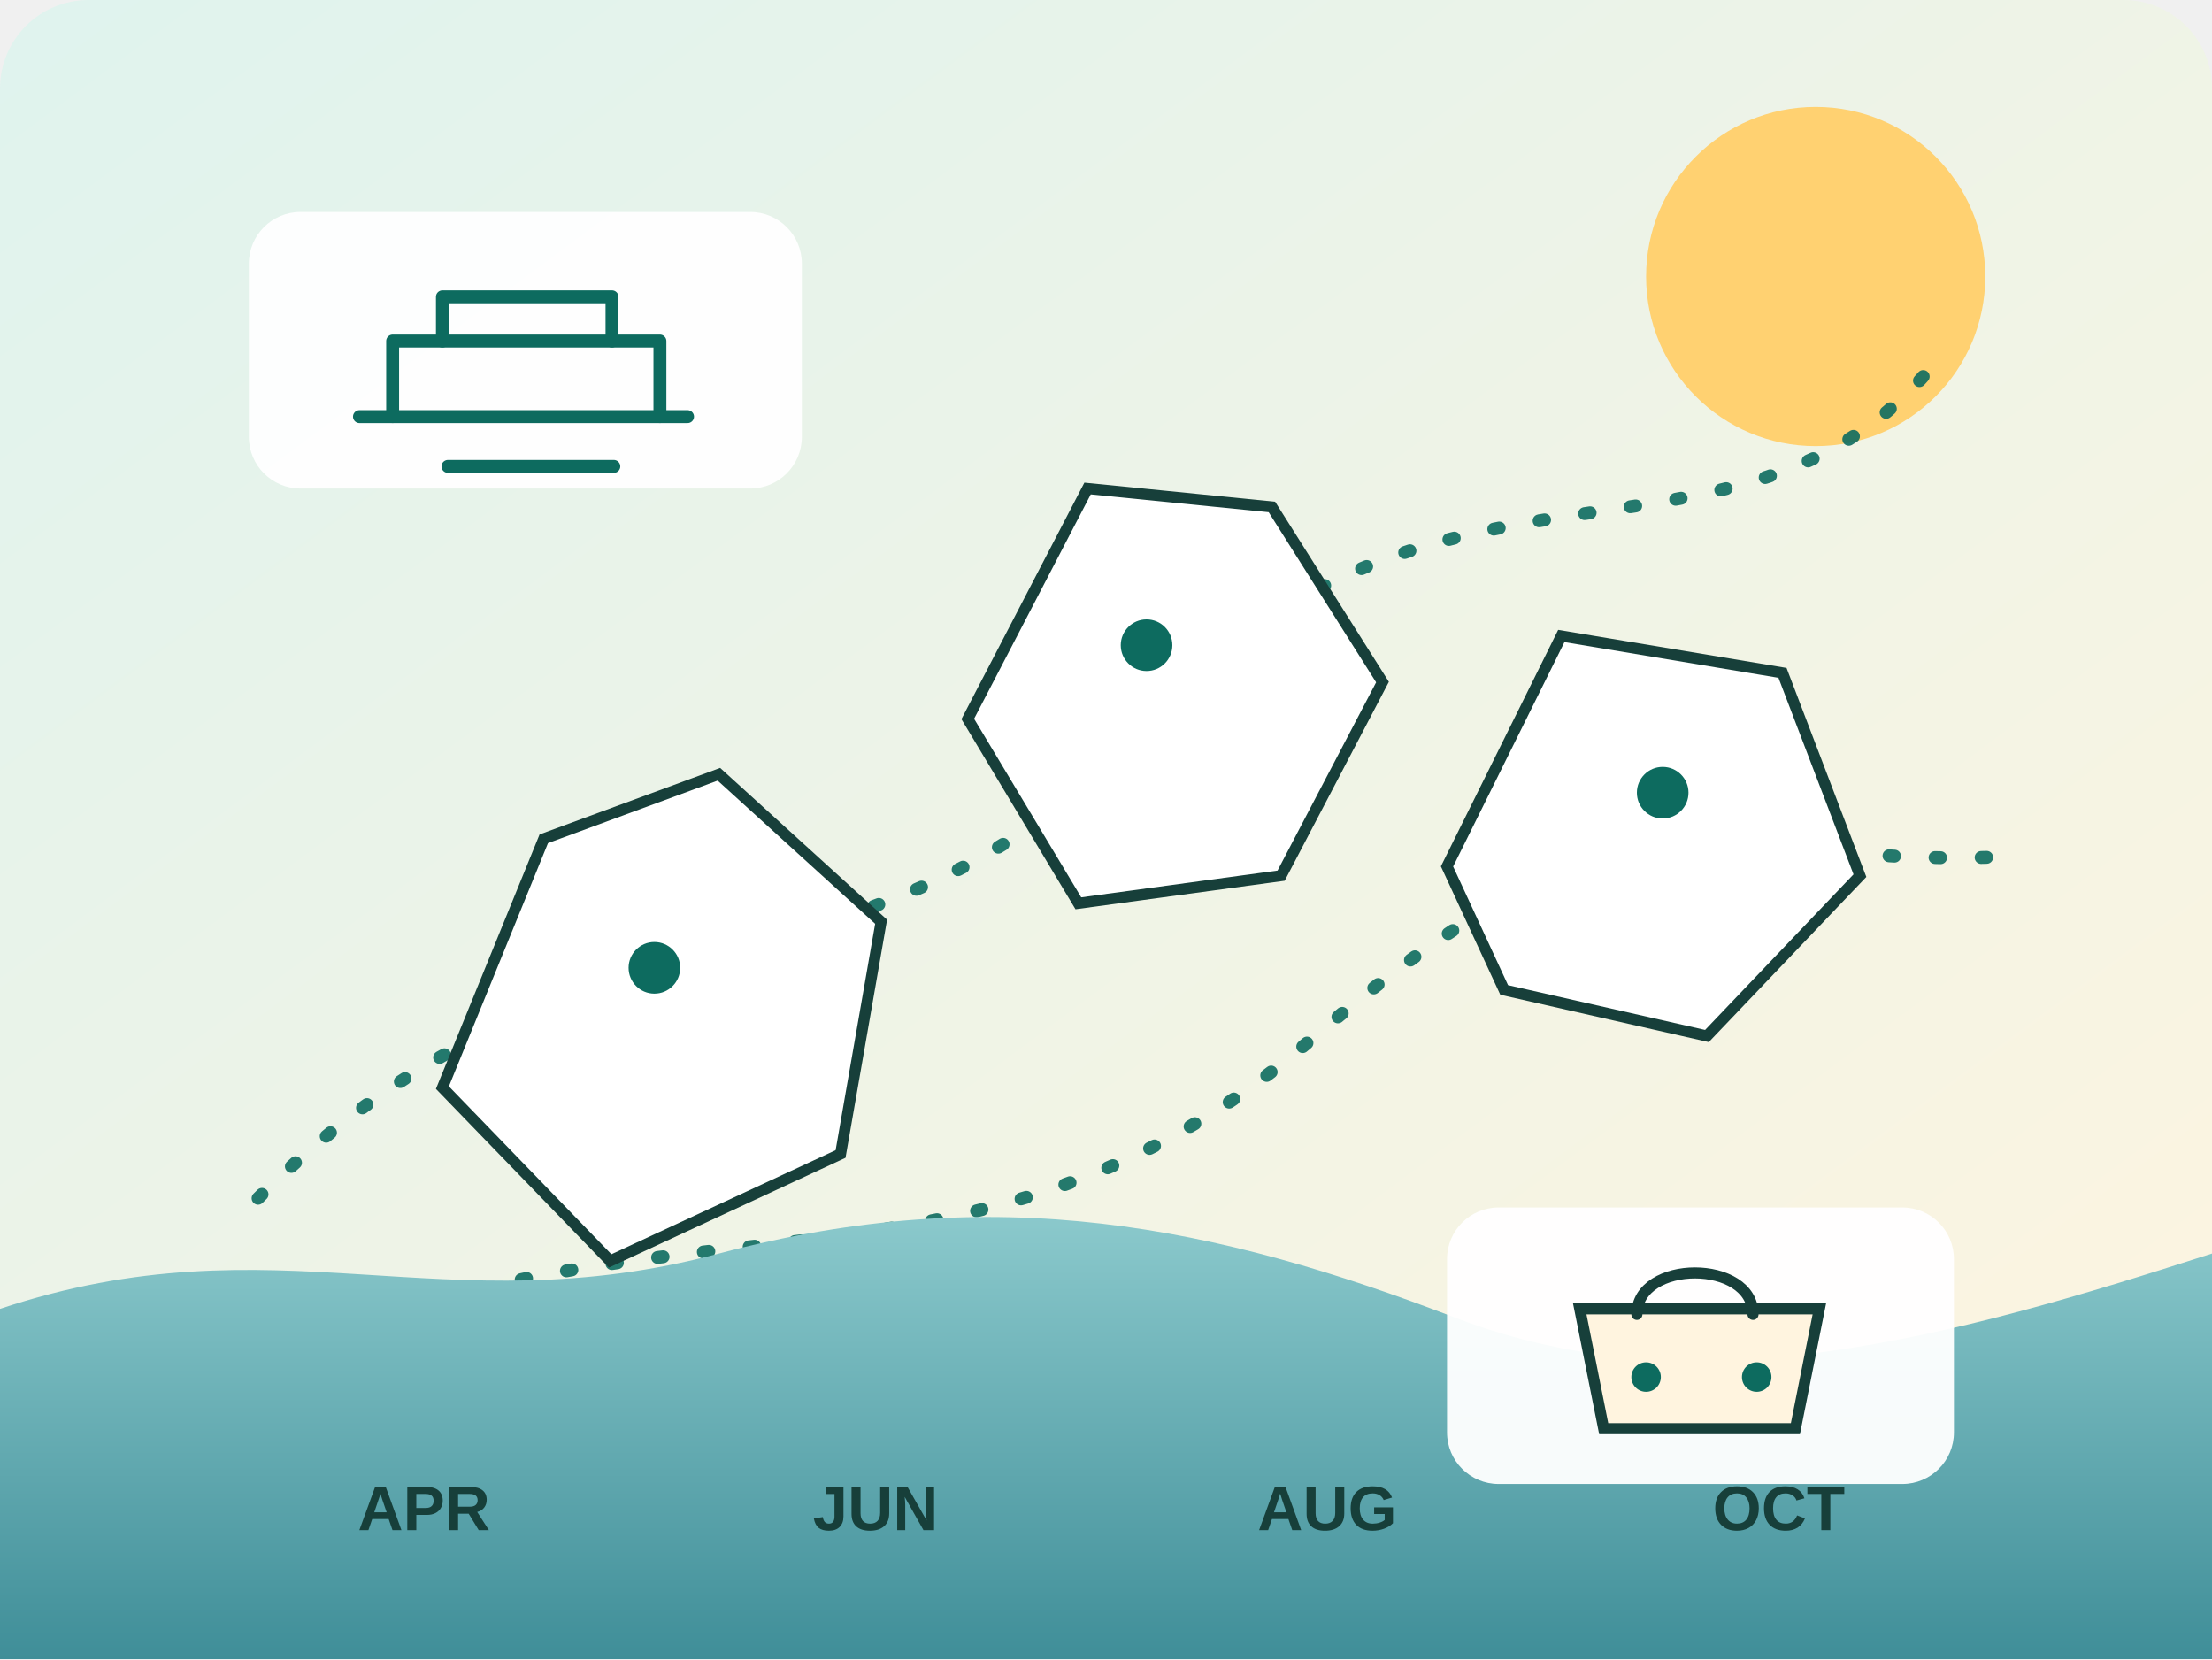
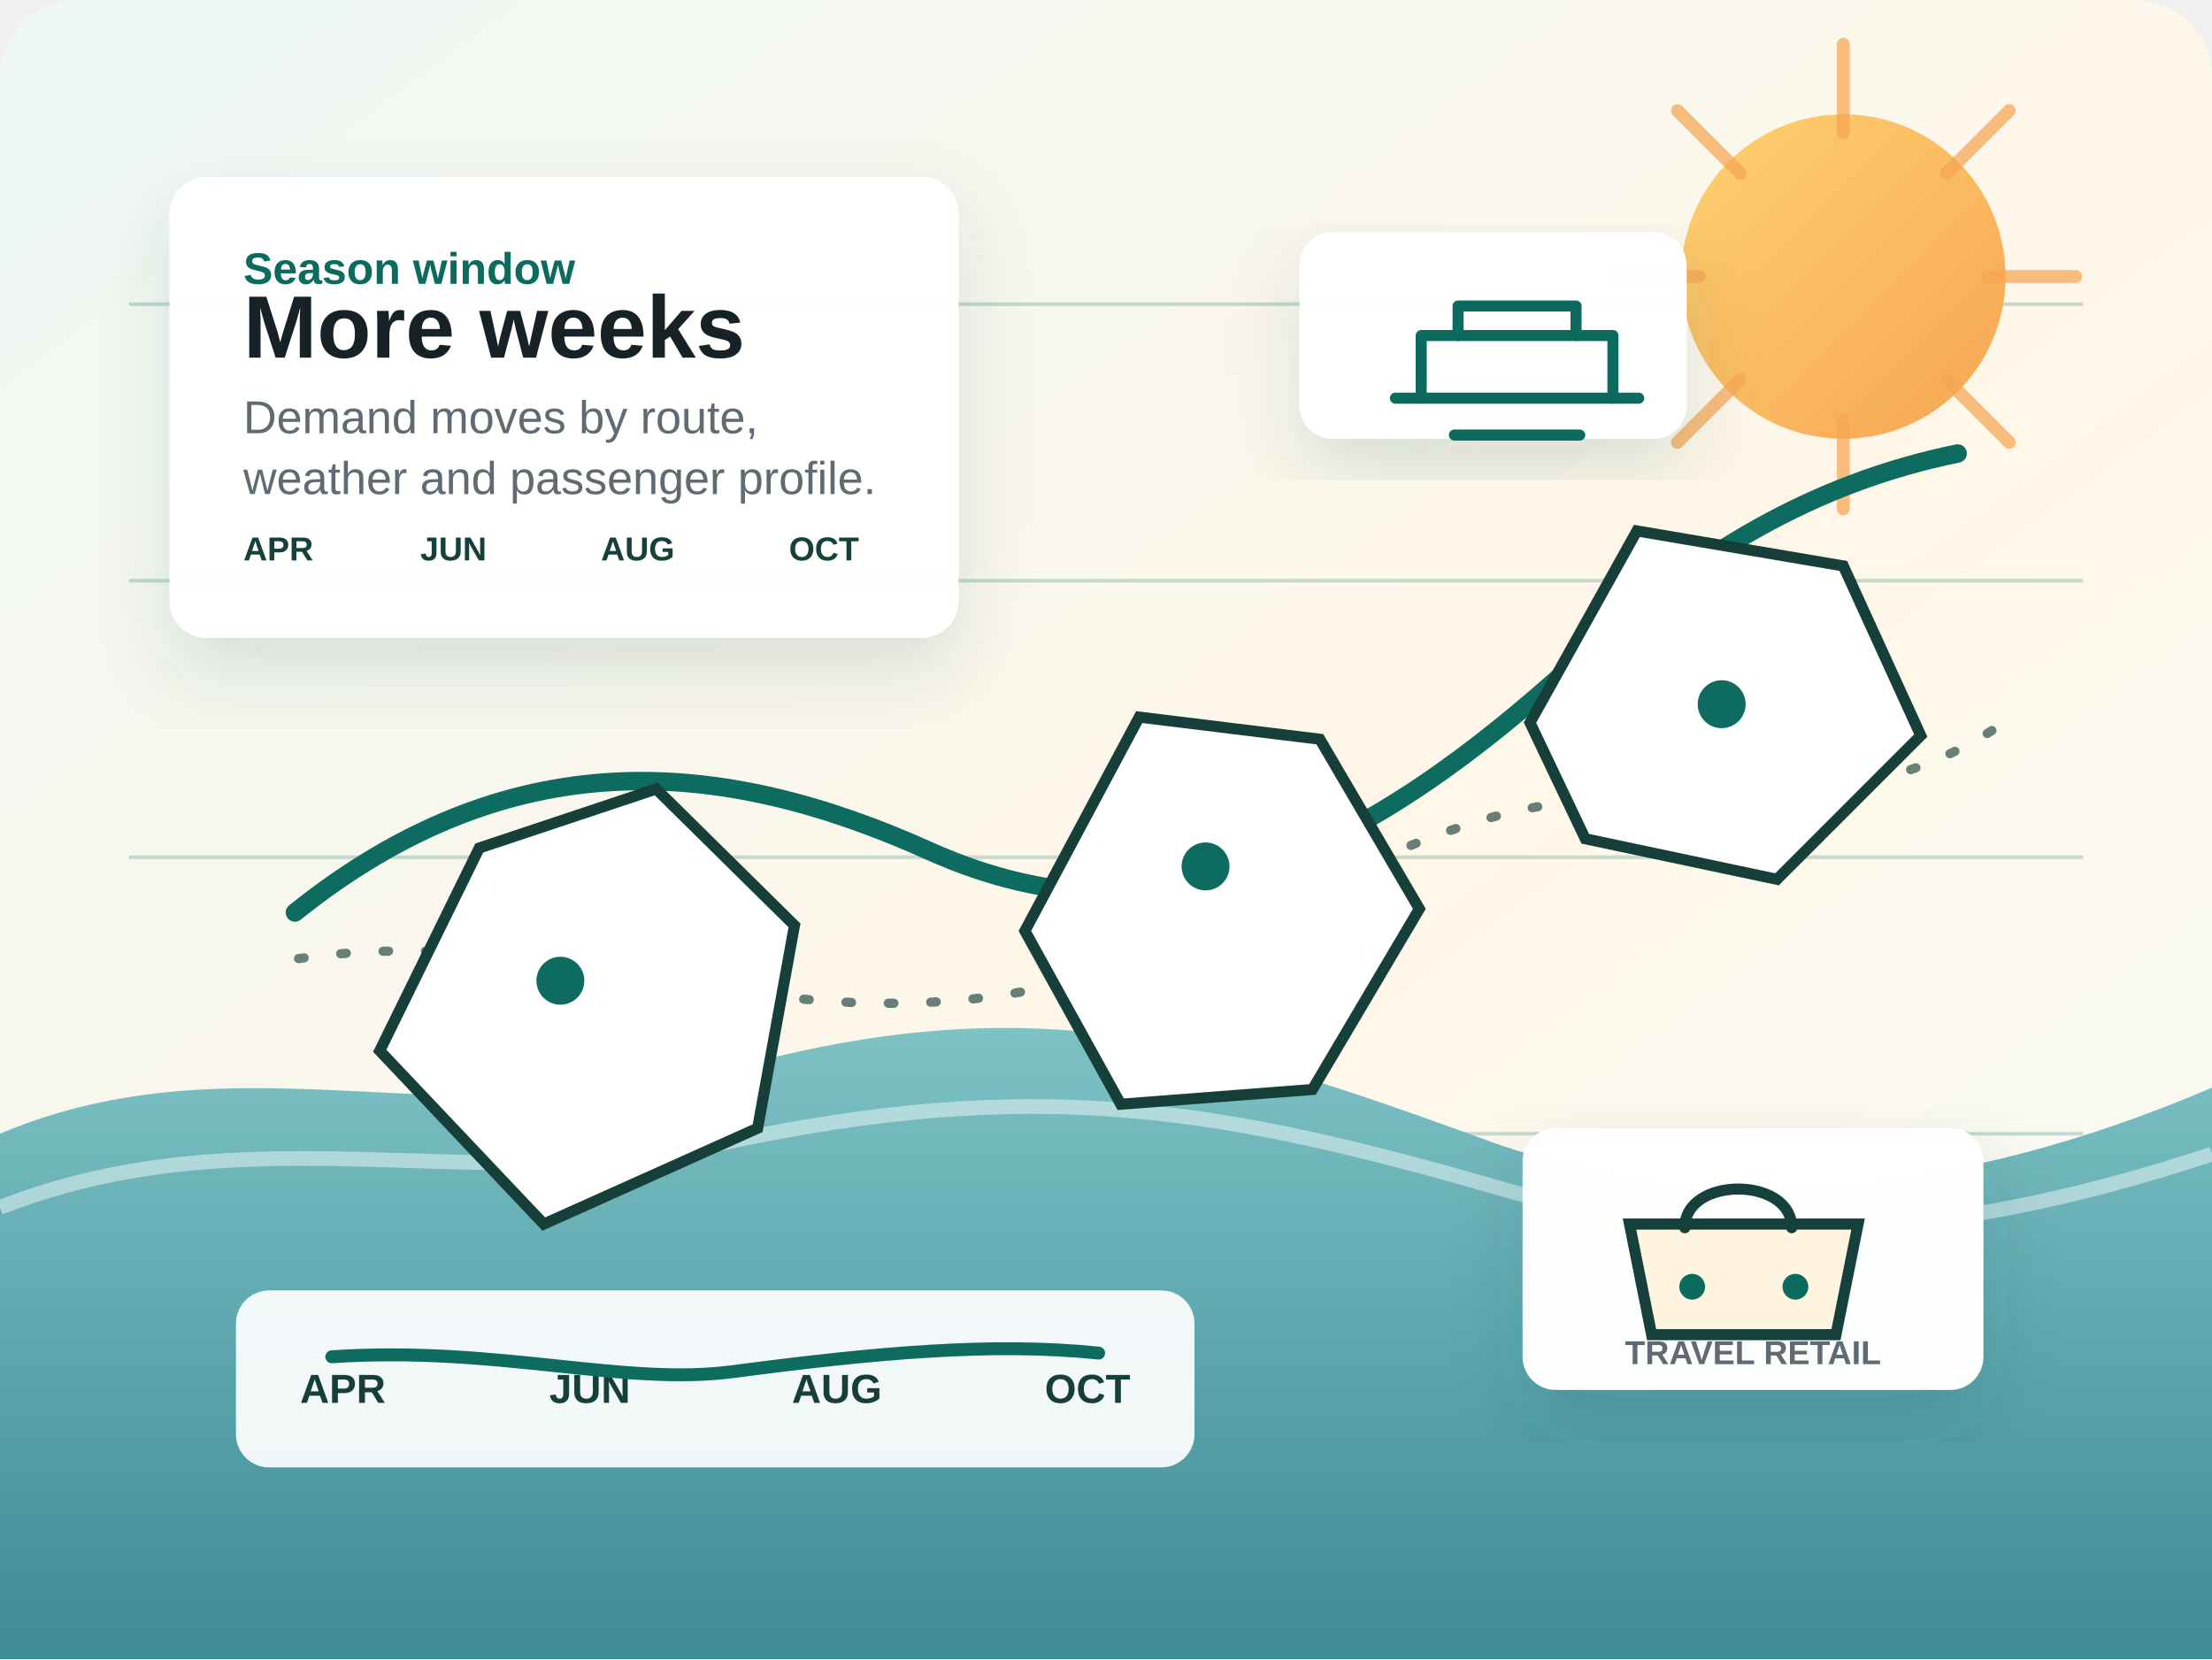
- <svg xmlns="http://www.w3.org/2000/svg" viewBox="0 0 1200 900" role="img" aria-labelledby="t d">
+ <svg xmlns="http://www.w3.org/2000/svg" viewBox="0 0 1200 900" role="img" aria-labelledby="title desc">
  <defs>
-     <linearGradient id="bg" x1="0" y1="0" x2="1" y2="1">
-       <stop stop-color="#dff3ee" />
-       <stop offset="1" stop-color="#fff4df" />
+     <linearGradient id="sky" x1="0" y1="0" x2="1" y2="1">
+       <stop stop-color="#eef8f5" />
+       <stop offset=".58" stop-color="#fff7e8" />
+       <stop offset="1" stop-color="#f5fbfa" />
    </linearGradient>
    <linearGradient id="sea" x1="0" y1="0" x2="0" y2="1">
-       <stop stop-color="#8bc9cc" />
-       <stop offset="1" stop-color="#3f8e98" />
+       <stop stop-color="#7dc2c5" />
+       <stop offset="1" stop-color="#3d8b96" />
    </linearGradient>
+     <linearGradient id="heat" x1="0" y1="0" x2="1" y2="1">
+       <stop stop-color="#ffd171" />
+       <stop offset="1" stop-color="#f6a552" />
+     </linearGradient>
+     <filter id="softShadow" x="-20%" y="-20%" width="140%" height="140%">
+       <feDropShadow dx="0" dy="18" stdDeviation="20" flood-color="#173f3a" flood-opacity=".14" />
+     </filter>
  </defs>
-   <rect width="1200" height="900" rx="48" fill="url(#bg)" />
-   <circle cx="985" cy="150" r="92" fill="#ffd171" />
-   <g opacity=".9" fill="none" stroke="#0d6b5f" stroke-width="7" stroke-linecap="round">
-     <path d="M140 650C320 470 470 560 625 390S950 330 1055 190" stroke-dasharray="3 22" />
-     <path d="M165 735C350 640 530 720 710 565S925 470 1080 465" stroke-dasharray="3 22" />
+   <rect width="1200" height="900" rx="42" fill="url(#sky)" />
+   <g opacity=".22" fill="none" stroke="#0d6b5f" stroke-width="2">
+     <path d="M70 165h1060" />
+     <path d="M70 315h1060" />
+     <path d="M70 465h1060" />
+     <path d="M70 615h1060" />
  </g>
-   <path d="M0 710C150 660 240 720 390 680s270-15 400 35 270 10 410-35v220H0Z" fill="url(#sea)" />
-   <g fill="#fff" stroke="#173f3a" stroke-width="6">
-     <path d="M240 590l55-135 95-35 88 80-22 126-125 58z" />
-     <path d="M525 390l65-125 100 10 60 95-55 105-110 15z" />
-     <path d="M785 470l62-125 120 20 42 110-83 87-110-25z" />
+   <circle cx="1000" cy="150" r="88" fill="url(#heat)" />
+   <g fill="none" stroke="#f6a552" stroke-width="7" stroke-linecap="round" opacity=".72">
+     <path d="M1000 24v48" />
+     <path d="M1000 228v48" />
+     <path d="M874 150h48" />
+     <path d="M1078 150h48" />
+     <path d="M910 60l34 34" />
+     <path d="M1056 206l34 34" />
+     <path d="M1090 60l-34 34" />
+     <path d="M944 206l-34 34" />
+   </g>
+   <path d="M0 615C130 560 250 620 395 580C560 534 660 565 805 618C925 662 1060 650 1200 590V900H0Z" fill="url(#sea)" />
+   <path d="M0 655C135 602 260 650 392 620C560 584 660 600 815 645C930 678 1050 676 1200 626" fill="none" stroke="#ffffff" stroke-width="8" opacity=".45" />
+   <g filter="url(#softShadow)">
+     <rect x="92" y="96" width="428" height="250" rx="20" fill="#ffffff" opacity=".96" />
+     <text x="132" y="154" fill="#0d6b5f" font-family="Arial, sans-serif" font-size="24" font-weight="700">Season window</text>
+     <text x="132" y="194" fill="#172026" font-family="Arial, sans-serif" font-size="48" font-weight="800">More weeks</text>
+     <text x="132" y="235" fill="#5f6b72" font-family="Arial, sans-serif" font-size="25">Demand moves by route,</text>
+     <text x="132" y="268" fill="#5f6b72" font-family="Arial, sans-serif" font-size="25">weather and passenger profile.</text>
+     <g transform="translate(132 304)" fill="#173f3a" font-family="Arial, sans-serif" font-size="18" font-weight="700">
+       <text x="0" y="0">APR</text>
+       <text x="96" y="0">JUN</text>
+       <text x="194" y="0">AUG</text>
+       <text x="296" y="0">OCT</text>
+     </g>
+   </g>
+   <g fill="none" stroke-linecap="round" stroke-linejoin="round">
+     <path d="M160 495C276 402 390 410 505 462C635 520 746 458 854 360C920 300 984 262 1062 246" stroke="#0d6b5f" stroke-width="10" />
+     <path d="M162 520C286 502 380 548 496 544C642 540 728 458 832 438C930 420 1005 450 1090 390" stroke="#173f3a" stroke-width="5" stroke-dasharray="3 20" opacity=".65" />
+   </g>
+   <g fill="#ffffff" stroke="#173f3a" stroke-width="6">
+     <path d="M206 570l54-110 96-32 75 74-20 110-116 52z" />
+     <path d="M556 505l62-116 98 12 54 92-58 98-104 8z" />
+     <path d="M830 392l58-104 112 19 42 92-78 78-104-22z" />
  </g>
  <g fill="#0d6b5f">
-     <circle cx="355" cy="525" r="14" />
-     <circle cx="622" cy="350" r="14" />
-     <circle cx="902" cy="430" r="14" />
+     <circle cx="304" cy="532" r="13" />
+     <circle cx="654" cy="470" r="13" />
+     <circle cx="934" cy="382" r="13" />
  </g>
-   <g transform="translate(135 115)">
-     <rect width="300" height="150" rx="28" fill="#fff" opacity=".94" />
-     <g transform="translate(38 28)" fill="none" stroke="#0d6b5f" stroke-width="7" stroke-linecap="round" stroke-linejoin="round">
-       <path d="M22 83h178" />
-       <path d="M40 83V42h145v41" />
-       <path d="M67 42V18h92v24" />
-       <path d="M70 110h90" />
+   <g transform="translate(705 126)" filter="url(#softShadow)">
+     <rect width="210" height="112" rx="18" fill="#ffffff" opacity=".98" />
+     <g transform="translate(34 28)" fill="none" stroke="#0d6b5f" stroke-width="6" stroke-linecap="round" stroke-linejoin="round">
+       <path d="M18 62h132" />
+       <path d="M32 62V28h104v34" />
+       <path d="M52 28V12h64v16" />
+       <path d="M50 82h68" />
    </g>
  </g>
-   <g transform="translate(785 655)">
-     <rect width="275" height="150" rx="28" fill="#fff" opacity=".95" />
-     <path d="M72 55h130l-13 65H85z" fill="#fff4df" stroke="#173f3a" stroke-width="6" />
-     <path d="M103 58c0-30 63-30 63 0" fill="none" stroke="#173f3a" stroke-width="6" stroke-linecap="round" />
-     <circle cx="108" cy="92" r="8" fill="#0d6b5f" />
-     <circle cx="168" cy="92" r="8" fill="#0d6b5f" />
+   <g transform="translate(826 612)" filter="url(#softShadow)">
+     <rect width="250" height="142" rx="18" fill="#ffffff" opacity=".98" />
+     <path d="M58 52h124l-12 60H70z" fill="#fff4df" stroke="#173f3a" stroke-width="6" />
+     <path d="M88 54c0-28 58-28 58 0" fill="none" stroke="#173f3a" stroke-width="6" stroke-linecap="round" />
+     <circle cx="92" cy="86" r="7" fill="#0d6b5f" />
+     <circle cx="148" cy="86" r="7" fill="#0d6b5f" />
+     <text x="125" y="128" fill="#5f6b72" font-family="Arial, sans-serif" font-size="18" font-weight="700" text-anchor="middle">TRAVEL RETAIL</text>
  </g>
-   <g fill="#173f3a" font-family="Arial, sans-serif" font-weight="700" font-size="34" text-anchor="middle">
-     <text x="230" y="830">APR</text>
-     <text x="475" y="830">JUN</text>
-     <text x="720" y="830">AUG</text>
-     <text x="965" y="830">OCT</text>
+   <g transform="translate(128 700)">
+     <rect width="520" height="96" rx="18" fill="#ffffff" opacity=".92" />
+     <g font-family="Arial, sans-serif" font-weight="700" text-anchor="middle">
+       <text x="58" y="61" fill="#173f3a" font-size="22">APR</text>
+       <text x="192" y="61" fill="#173f3a" font-size="22">JUN</text>
+       <text x="326" y="61" fill="#173f3a" font-size="22">AUG</text>
+       <text x="462" y="61" fill="#173f3a" font-size="22">OCT</text>
+     </g>
+     <path d="M52 36C142 30 210 52 270 44C346 34 410 28 468 34" fill="none" stroke="#0d6b5f" stroke-width="7" stroke-linecap="round" />
  </g>
</svg>
